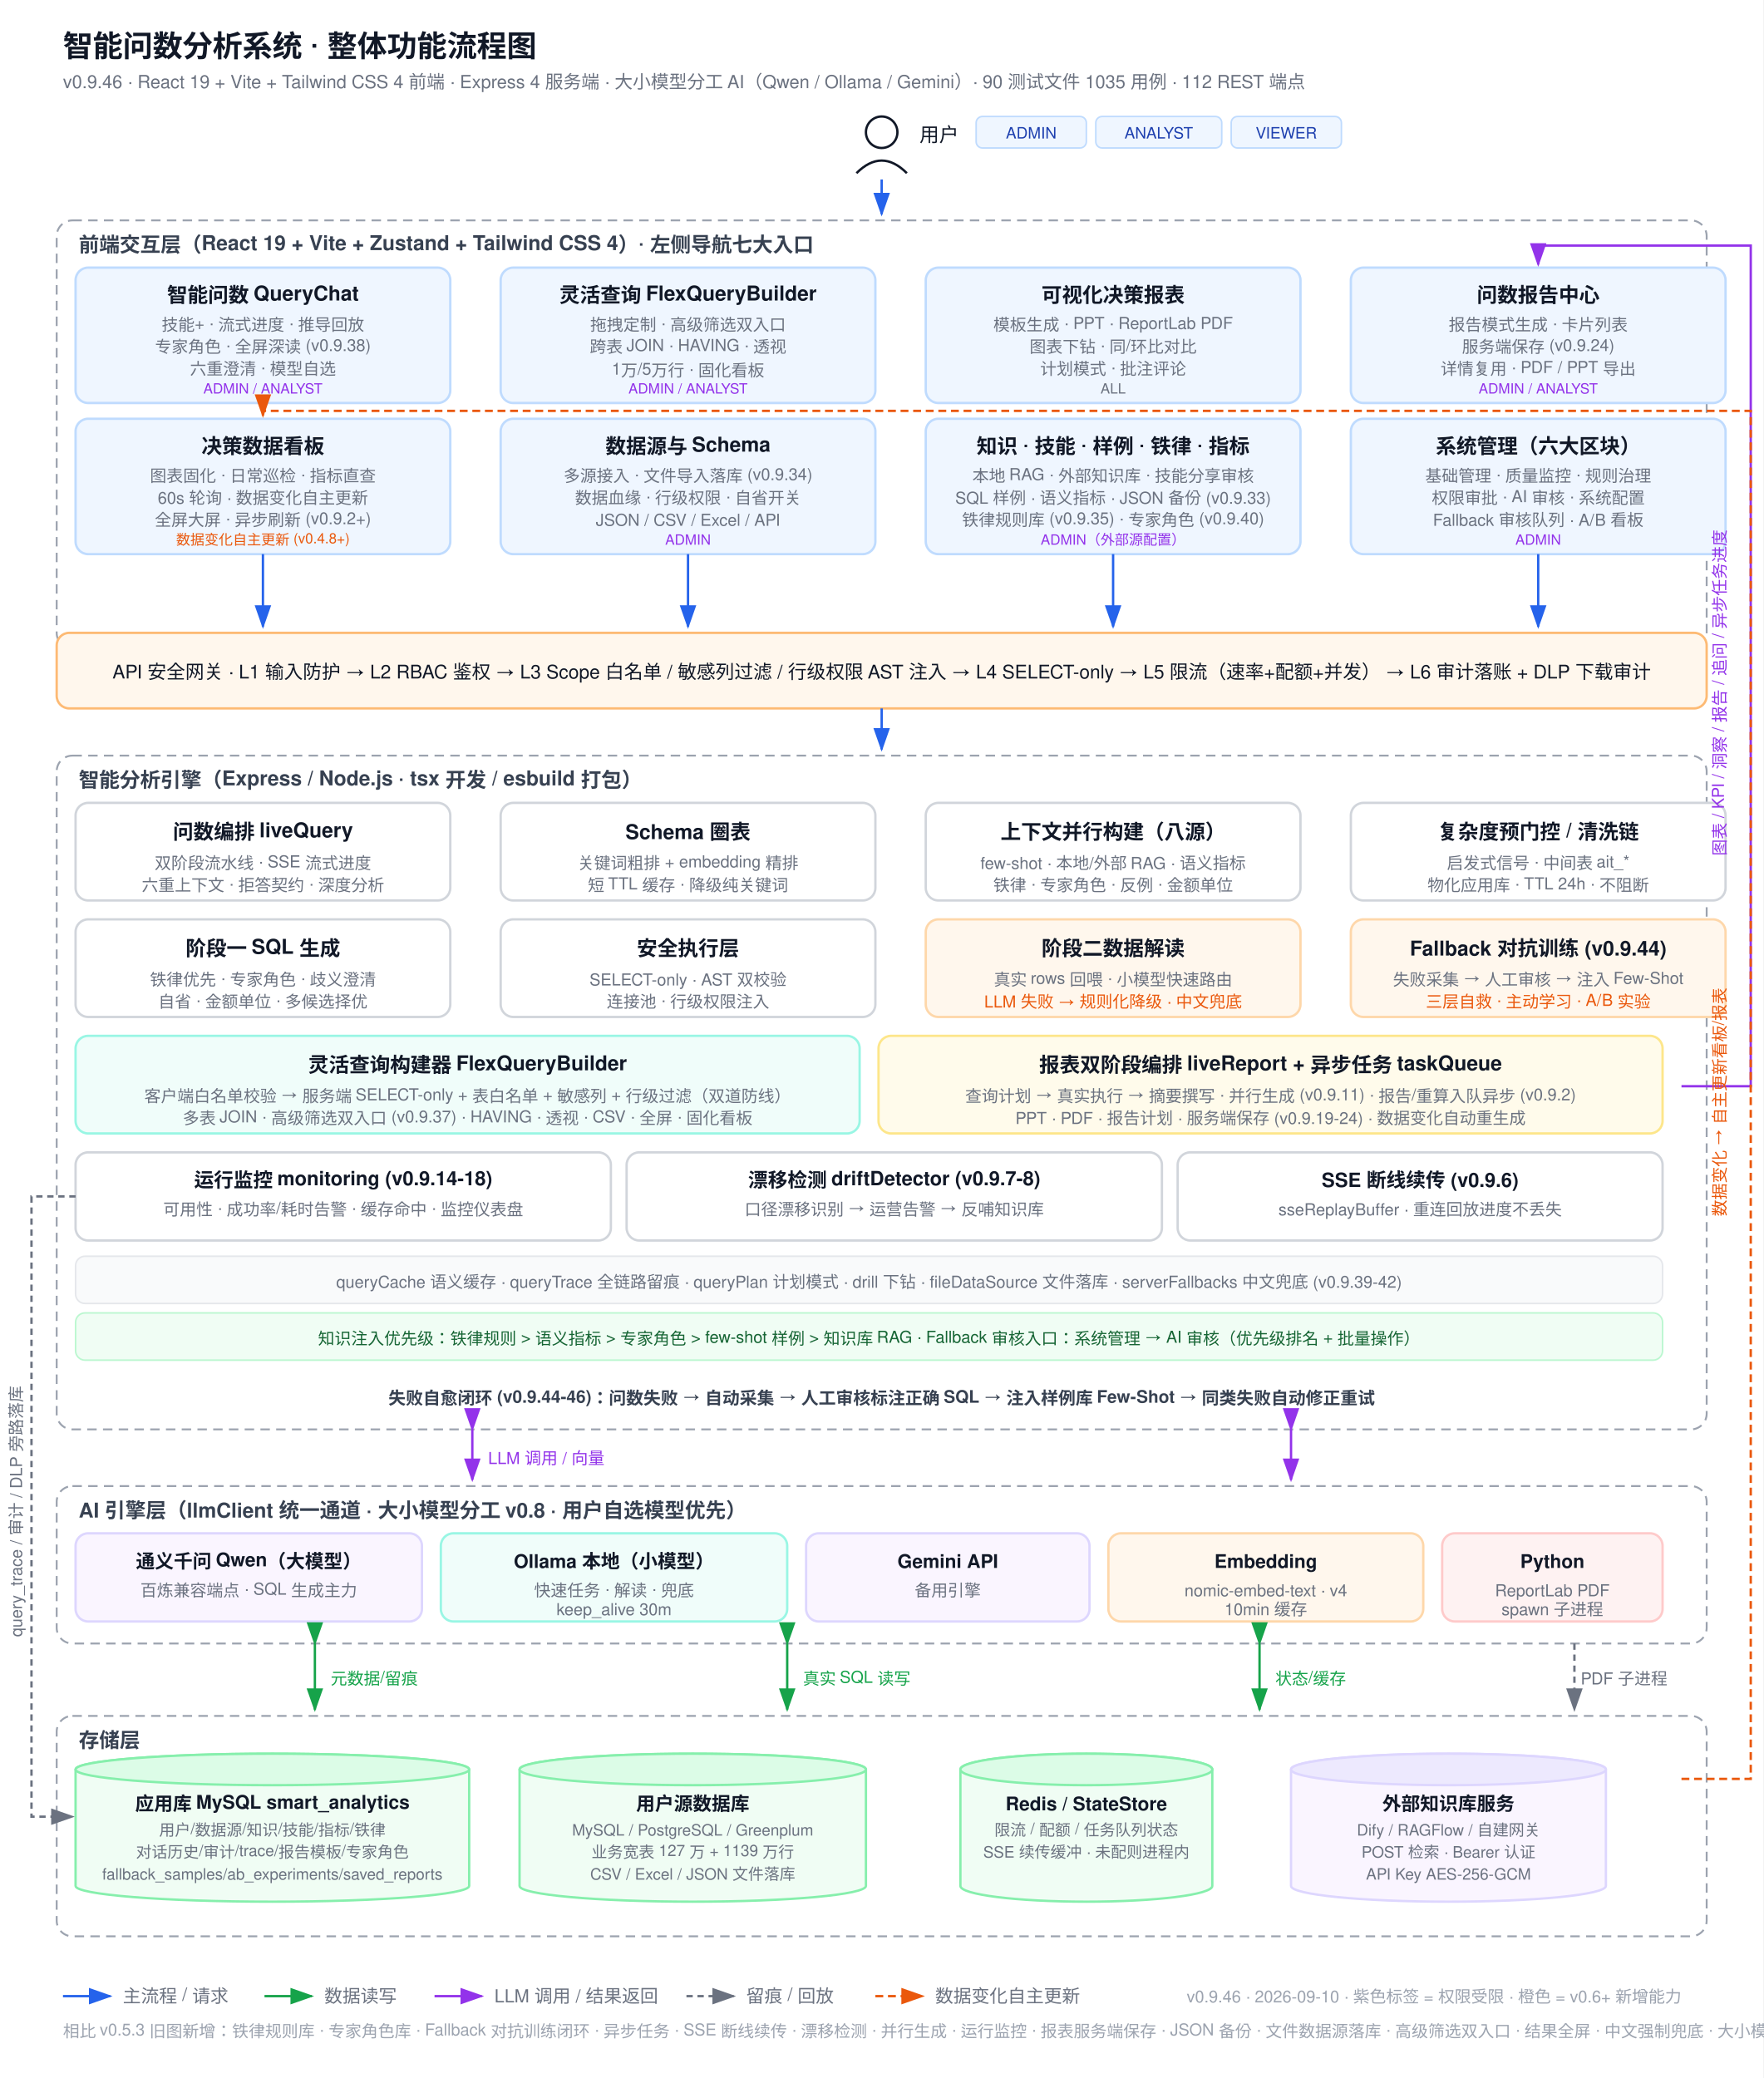
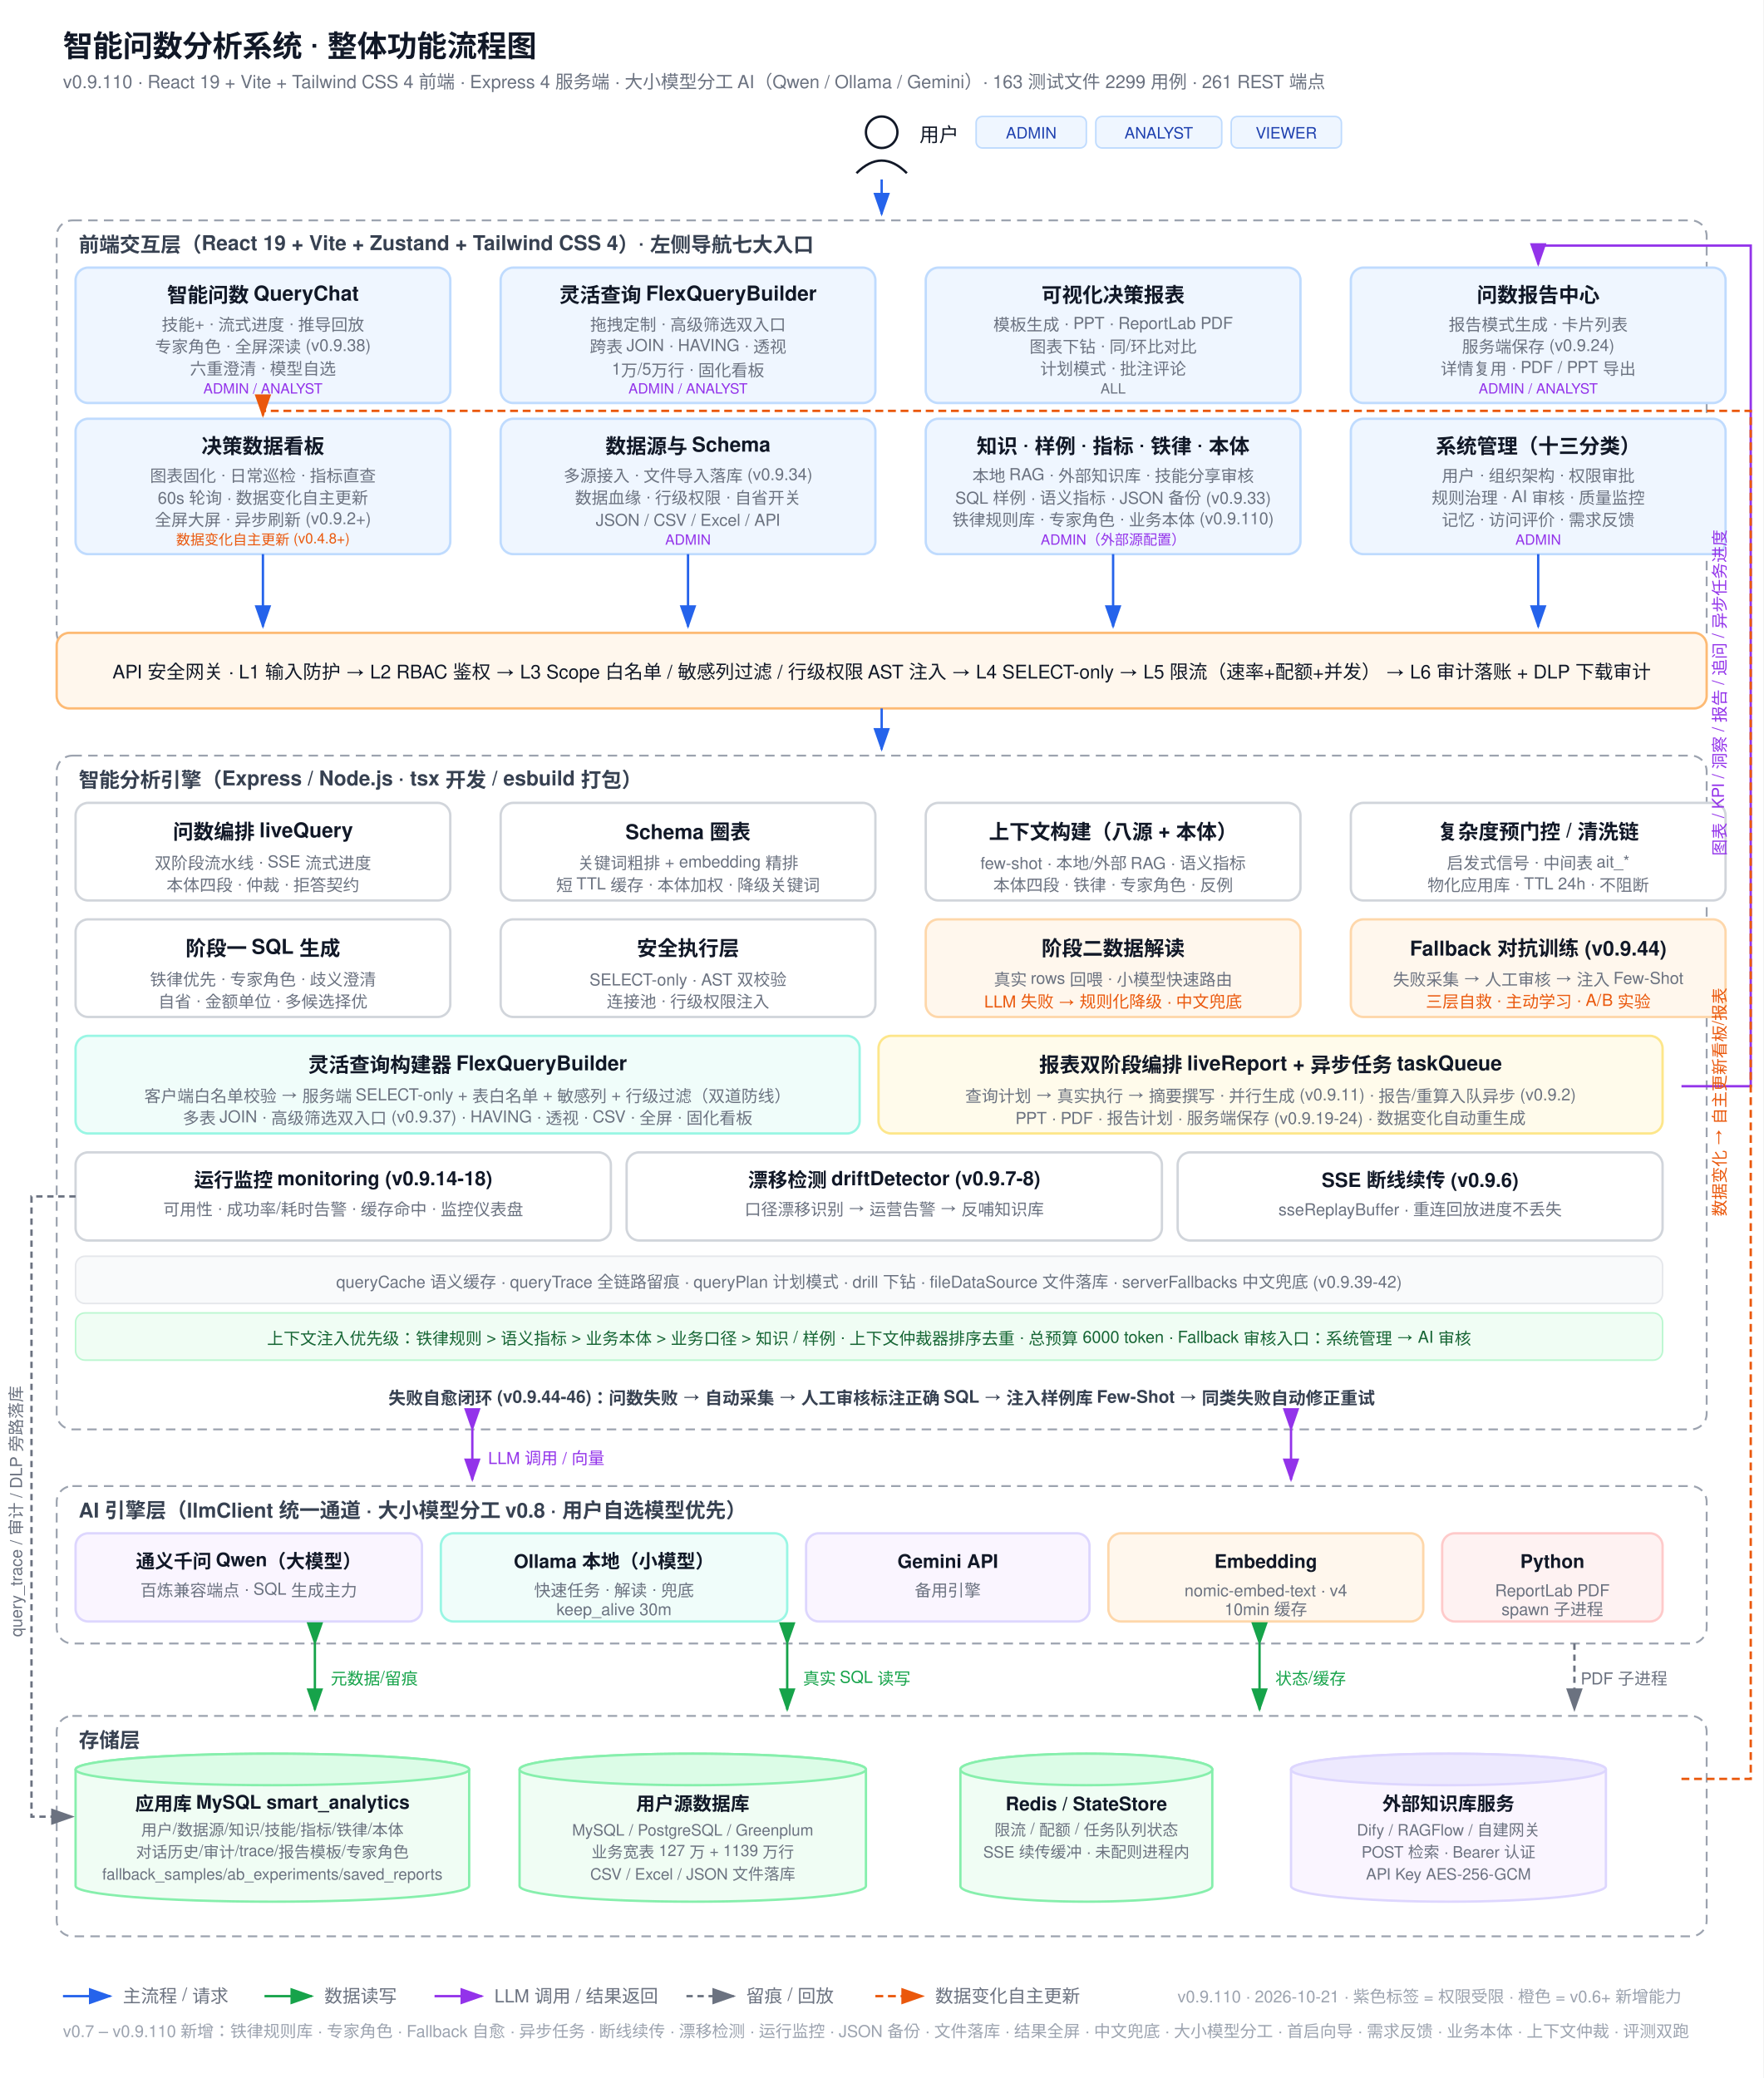
<svg xmlns="http://www.w3.org/2000/svg" viewBox="0 0 1120 1320" width="1120" height="1320">
  <style>text { font-family: "Helvetica Neue", Helvetica, Arial, "PingFang SC", "Microsoft YaHei", "SimHei", sans-serif; }</style>
  <defs>
    <marker id="ab" markerWidth="10" markerHeight="7" refX="9" refY="3.5" orient="auto">
      <polygon points="0 0, 10 3.5, 0 7" fill="#2563eb" />
    </marker>
    <marker id="ag" markerWidth="10" markerHeight="7" refX="9" refY="3.5" orient="auto">
      <polygon points="0 0, 10 3.5, 0 7" fill="#16a34a" />
    </marker>
    <marker id="ap" markerWidth="10" markerHeight="7" refX="9" refY="3.5" orient="auto">
      <polygon points="0 0, 10 3.5, 0 7" fill="#9333ea" />
    </marker>
    <marker id="agray" markerWidth="10" markerHeight="7" refX="9" refY="3.5" orient="auto">
      <polygon points="0 0, 10 3.5, 0 7" fill="#6b7280" />
    </marker>
    <marker id="ao" markerWidth="10" markerHeight="7" refX="9" refY="3.5" orient="auto">
      <polygon points="0 0, 10 3.5, 0 7" fill="#ea580c" />
    </marker>
  </defs>
  <rect width="1120" height="1320" fill="#ffffff" />
  <text x="40" y="36" font-size="19" font-weight="700" fill="#111827">智能问数分析系统 · 整体功能流程图</text>
-   <text x="40" y="56" font-size="11.5" fill="#6b7280">v0.9.46 · React 19 + Vite + Tailwind CSS 4 前端 · Express 4 服务端 · 大小模型分工 AI（Qwen / Ollama / Gemini）· 90 测试文件 1035 用例 · 112 REST 端点</text>
+   <text x="40" y="56" font-size="11.5" fill="#6b7280">v0.9.110 · React 19 + Vite + Tailwind CSS 4 前端 · Express 4 服务端 · 大小模型分工 AI（Qwen / Ollama / Gemini）· 163 测试文件 2299 用例 · 261 REST 端点</text>
  <circle cx="560" cy="84" r="10" fill="#ffffff" stroke="#111827" stroke-width="1.5" />
  <path d="M 544,110 Q 560,94 576,110" fill="none" stroke="#111827" stroke-width="1.5" />
  <text x="584" y="90" font-size="12.5" fill="#111827">用户</text>
  <rect x="620" y="74" width="70" height="20" rx="4" fill="#eff6ff" stroke="#bfdbfe" />
  <text x="655" y="88" font-size="10" fill="#1e40af" text-anchor="middle">ADMIN</text>
  <rect x="696" y="74" width="80" height="20" rx="4" fill="#eff6ff" stroke="#bfdbfe" />
  <text x="736" y="88" font-size="10" fill="#1e40af" text-anchor="middle">ANALYST</text>
  <rect x="782" y="74" width="70" height="20" rx="4" fill="#eff6ff" stroke="#bfdbfe" />
  <text x="817" y="88" font-size="10" fill="#1e40af" text-anchor="middle">VIEWER</text>
  <line x1="560" y1="114" x2="560" y2="136" stroke="#2563eb" stroke-width="1.5" marker-end="url(#ab)" />
  <rect x="36" y="140" width="1048" height="272" rx="10" fill="none" stroke="#9ca3af" stroke-width="1.2" stroke-dasharray="6,4" />
  <text x="50" y="160" font-size="13" font-weight="600" fill="#374151">前端交互层（React 19 + Vite + Zustand + Tailwind CSS 4）· 左侧导航七大入口</text>
  <rect x="48" y="170" width="238" height="86" rx="8" fill="#eff6ff" stroke="#bfdbfe" stroke-width="1.5" />
  <text x="167" y="192" font-size="13" font-weight="600" fill="#111827" text-anchor="middle">智能问数 QueryChat</text>
  <text x="167" y="210" font-size="10.5" fill="#6b7280" text-anchor="middle">技能+ · 流式进度 · 推导回放</text>
  <text x="167" y="224" font-size="10.5" fill="#6b7280" text-anchor="middle">专家角色 · 全屏深读 (v0.9.38)</text>
  <text x="167" y="238" font-size="10.5" fill="#6b7280" text-anchor="middle">六重澄清 · 模型自选</text>
  <text x="167" y="250" font-size="9" fill="#9333ea" text-anchor="middle">ADMIN / ANALYST</text>
  <rect x="318" y="170" width="238" height="86" rx="8" fill="#eff6ff" stroke="#bfdbfe" stroke-width="1.5" />
  <text x="437" y="192" font-size="13" font-weight="600" fill="#111827" text-anchor="middle">灵活查询 FlexQueryBuilder</text>
  <text x="437" y="210" font-size="10.5" fill="#6b7280" text-anchor="middle">拖拽定制 · 高级筛选双入口</text>
  <text x="437" y="224" font-size="10.5" fill="#6b7280" text-anchor="middle">跨表 JOIN · HAVING · 透视</text>
  <text x="437" y="238" font-size="10.5" fill="#6b7280" text-anchor="middle">1万/5万行 · 固化看板</text>
  <text x="437" y="250" font-size="9" fill="#9333ea" text-anchor="middle">ADMIN / ANALYST</text>
  <rect x="588" y="170" width="238" height="86" rx="8" fill="#eff6ff" stroke="#bfdbfe" stroke-width="1.5" />
  <text x="707" y="192" font-size="13" font-weight="600" fill="#111827" text-anchor="middle">可视化决策报表</text>
  <text x="707" y="210" font-size="10.5" fill="#6b7280" text-anchor="middle">模板生成 · PPT · ReportLab PDF</text>
  <text x="707" y="224" font-size="10.5" fill="#6b7280" text-anchor="middle">图表下钻 · 同/环比对比</text>
  <text x="707" y="238" font-size="10.5" fill="#6b7280" text-anchor="middle">计划模式 · 批注评论</text>
  <text x="707" y="250" font-size="9" fill="#6b7280" text-anchor="middle">ALL</text>
  <rect x="858" y="170" width="238" height="86" rx="8" fill="#eff6ff" stroke="#bfdbfe" stroke-width="1.5" />
  <text x="977" y="192" font-size="13" font-weight="600" fill="#111827" text-anchor="middle">问数报告中心</text>
  <text x="977" y="210" font-size="10.5" fill="#6b7280" text-anchor="middle">报告模式生成 · 卡片列表</text>
  <text x="977" y="224" font-size="10.5" fill="#6b7280" text-anchor="middle">服务端保存 (v0.9.24)</text>
  <text x="977" y="238" font-size="10.5" fill="#6b7280" text-anchor="middle">详情复用 · PDF / PPT 导出</text>
  <text x="977" y="250" font-size="9" fill="#9333ea" text-anchor="middle">ADMIN / ANALYST</text>
  <rect x="48" y="266" width="238" height="86" rx="8" fill="#eff6ff" stroke="#bfdbfe" stroke-width="1.5" />
  <text x="167" y="288" font-size="13" font-weight="600" fill="#111827" text-anchor="middle">决策数据看板</text>
  <text x="167" y="306" font-size="10.5" fill="#6b7280" text-anchor="middle">图表固化 · 日常巡检 · 指标直查</text>
  <text x="167" y="320" font-size="10.5" fill="#6b7280" text-anchor="middle">60s 轮询 · 数据变化自主更新</text>
  <text x="167" y="334" font-size="10.5" fill="#6b7280" text-anchor="middle">全屏大屏 · 异步刷新 (v0.9.2+)</text>
  <text x="167" y="346" font-size="9" fill="#ea580c" text-anchor="middle">数据变化自主更新 (v0.4.8+)</text>
  <rect x="318" y="266" width="238" height="86" rx="8" fill="#eff6ff" stroke="#bfdbfe" stroke-width="1.5" />
  <text x="437" y="288" font-size="13" font-weight="600" fill="#111827" text-anchor="middle">数据源与 Schema</text>
  <text x="437" y="306" font-size="10.5" fill="#6b7280" text-anchor="middle">多源接入 · 文件导入落库 (v0.9.34)</text>
  <text x="437" y="320" font-size="10.5" fill="#6b7280" text-anchor="middle">数据血缘 · 行级权限 · 自省开关</text>
  <text x="437" y="334" font-size="10.5" fill="#6b7280" text-anchor="middle">JSON / CSV / Excel / API</text>
  <text x="437" y="346" font-size="9" fill="#9333ea" text-anchor="middle">ADMIN</text>
  <rect x="588" y="266" width="238" height="86" rx="8" fill="#eff6ff" stroke="#bfdbfe" stroke-width="1.5" />
-   <text x="707" y="288" font-size="13" font-weight="600" fill="#111827" text-anchor="middle">知识 · 技能 · 样例 · 铁律 · 指标</text>
+   <text x="707" y="288" font-size="13" font-weight="600" fill="#111827" text-anchor="middle">知识 · 样例 · 指标 · 铁律 · 本体</text>
  <text x="707" y="306" font-size="10.5" fill="#6b7280" text-anchor="middle">本地 RAG · 外部知识库 · 技能分享审核</text>
  <text x="707" y="320" font-size="10.5" fill="#6b7280" text-anchor="middle">SQL 样例 · 语义指标 · JSON 备份 (v0.9.33)</text>
-   <text x="707" y="334" font-size="10.5" fill="#6b7280" text-anchor="middle">铁律规则库 (v0.9.35) · 专家角色 (v0.9.40)</text>
+   <text x="707" y="334" font-size="10.5" fill="#6b7280" text-anchor="middle">铁律规则库 · 专家角色 · 业务本体 (v0.9.110)</text>
  <text x="707" y="346" font-size="9" fill="#9333ea" text-anchor="middle">ADMIN（外部源配置）</text>
  <rect x="858" y="266" width="238" height="86" rx="8" fill="#eff6ff" stroke="#bfdbfe" stroke-width="1.5" />
-   <text x="977" y="288" font-size="13" font-weight="600" fill="#111827" text-anchor="middle">系统管理（六大区块）</text>
-   <text x="977" y="306" font-size="10.5" fill="#6b7280" text-anchor="middle">基础管理 · 质量监控 · 规则治理</text>
-   <text x="977" y="320" font-size="10.5" fill="#6b7280" text-anchor="middle">权限审批 · AI 审核 · 系统配置</text>
-   <text x="977" y="334" font-size="10.5" fill="#6b7280" text-anchor="middle">Fallback 审核队列 · A/B 看板</text>
+   <text x="977" y="288" font-size="13" font-weight="600" fill="#111827" text-anchor="middle">系统管理（十三分类）</text>
+   <text x="977" y="306" font-size="10.5" fill="#6b7280" text-anchor="middle">用户 · 组织架构 · 权限审批</text>
+   <text x="977" y="320" font-size="10.5" fill="#6b7280" text-anchor="middle">规则治理 · AI 审核 · 质量监控</text>
+   <text x="977" y="334" font-size="10.5" fill="#6b7280" text-anchor="middle">记忆 · 访问评价 · 需求反馈</text>
  <text x="977" y="346" font-size="9" fill="#9333ea" text-anchor="middle">ADMIN</text>
  <line x1="167" y1="352" x2="167" y2="398" stroke="#2563eb" stroke-width="1.5" marker-end="url(#ab)" />
  <line x1="437" y1="352" x2="437" y2="398" stroke="#2563eb" stroke-width="1.5" marker-end="url(#ab)" />
  <line x1="707" y1="352" x2="707" y2="398" stroke="#2563eb" stroke-width="1.5" marker-end="url(#ab)" />
  <line x1="977" y1="352" x2="977" y2="398" stroke="#2563eb" stroke-width="1.5" marker-end="url(#ab)" />
  <rect x="36" y="402" width="1048" height="48" rx="8" fill="#fff7ed" stroke="#fdba74" stroke-width="1.5" />
  <text x="560" y="431" font-size="12" font-weight="500" fill="#111827" text-anchor="middle">API 安全网关 · L1 输入防护 → L2 RBAC 鉴权 → L3 Scope 白名单 / 敏感列过滤 / 行级权限 AST 注入 → L4 SELECT-only → L5 限流（速率+配额+并发） → L6 审计落账 + DLP 下载审计</text>
  <line x1="560" y1="450" x2="560" y2="476" stroke="#2563eb" stroke-width="1.5" marker-end="url(#ab)" />
  <rect x="36" y="480" width="1048" height="428" rx="10" fill="none" stroke="#9ca3af" stroke-width="1.2" stroke-dasharray="6,4" />
  <text x="50" y="500" font-size="13" font-weight="600" fill="#374151">智能分析引擎（Express / Node.js · tsx 开发 / esbuild 打包）</text>
  <rect x="48" y="510" width="238" height="62" rx="8" fill="#ffffff" stroke="#d1d5db" stroke-width="1.5" />
  <text x="167" y="533" font-size="13" font-weight="600" fill="#111827" text-anchor="middle">问数编排 liveQuery</text>
  <text x="167" y="552" font-size="10.5" fill="#6b7280" text-anchor="middle">双阶段流水线 · SSE 流式进度</text>
-   <text x="167" y="566" font-size="10.5" fill="#6b7280" text-anchor="middle">六重上下文 · 拒答契约 · 深度分析</text>
+   <text x="167" y="566" font-size="10.5" fill="#6b7280" text-anchor="middle">本体四段 · 仲裁 · 拒答契约</text>
  <rect x="318" y="510" width="238" height="62" rx="8" fill="#ffffff" stroke="#d1d5db" stroke-width="1.5" />
  <text x="437" y="533" font-size="13" font-weight="600" fill="#111827" text-anchor="middle">Schema 圈表</text>
  <text x="437" y="552" font-size="10.5" fill="#6b7280" text-anchor="middle">关键词粗排 + embedding 精排</text>
-   <text x="437" y="566" font-size="10.5" fill="#6b7280" text-anchor="middle">短 TTL 缓存 · 降级纯关键词</text>
+   <text x="437" y="566" font-size="10.5" fill="#6b7280" text-anchor="middle">短 TTL 缓存 · 本体加权 · 降级关键词</text>
  <rect x="588" y="510" width="238" height="62" rx="8" fill="#ffffff" stroke="#d1d5db" stroke-width="1.5" />
-   <text x="707" y="533" font-size="13" font-weight="600" fill="#111827" text-anchor="middle">上下文并行构建（八源）</text>
+   <text x="707" y="533" font-size="13" font-weight="600" fill="#111827" text-anchor="middle">上下文构建（八源 + 本体）</text>
  <text x="707" y="552" font-size="10.5" fill="#6b7280" text-anchor="middle">few-shot · 本地/外部 RAG · 语义指标</text>
-   <text x="707" y="566" font-size="10.5" fill="#6b7280" text-anchor="middle">铁律 · 专家角色 · 反例 · 金额单位</text>
+   <text x="707" y="566" font-size="10.5" fill="#6b7280" text-anchor="middle">本体四段 · 铁律 · 专家角色 · 反例</text>
  <rect x="858" y="510" width="238" height="62" rx="8" fill="#ffffff" stroke="#d1d5db" stroke-width="1.5" />
  <text x="977" y="533" font-size="13" font-weight="600" fill="#111827" text-anchor="middle">复杂度预门控 / 清洗链</text>
  <text x="977" y="552" font-size="10.5" fill="#6b7280" text-anchor="middle">启发式信号 · 中间表 ait_*</text>
  <text x="977" y="566" font-size="10.5" fill="#6b7280" text-anchor="middle">物化应用库 · TTL 24h · 不阻断</text>
  <rect x="48" y="584" width="238" height="62" rx="8" fill="#ffffff" stroke="#d1d5db" stroke-width="1.5" />
  <text x="167" y="607" font-size="13" font-weight="600" fill="#111827" text-anchor="middle">阶段一 SQL 生成</text>
  <text x="167" y="626" font-size="10.5" fill="#6b7280" text-anchor="middle">铁律优先 · 专家角色 · 歧义澄清</text>
  <text x="167" y="640" font-size="10.5" fill="#6b7280" text-anchor="middle">自省 · 金额单位 · 多候选择优</text>
  <rect x="318" y="584" width="238" height="62" rx="8" fill="#ffffff" stroke="#d1d5db" stroke-width="1.5" />
  <text x="437" y="607" font-size="13" font-weight="600" fill="#111827" text-anchor="middle">安全执行层</text>
  <text x="437" y="626" font-size="10.5" fill="#6b7280" text-anchor="middle">SELECT-only · AST 双校验</text>
  <text x="437" y="640" font-size="10.5" fill="#6b7280" text-anchor="middle">连接池 · 行级权限注入</text>
  <rect x="588" y="584" width="238" height="62" rx="8" fill="#fff7ed" stroke="#fed7aa" stroke-width="1.5" />
  <text x="707" y="607" font-size="13" font-weight="600" fill="#111827" text-anchor="middle">阶段二数据解读</text>
  <text x="707" y="626" font-size="10.5" fill="#6b7280" text-anchor="middle">真实 rows 回喂 · 小模型快速路由</text>
  <text x="707" y="640" font-size="10.5" fill="#ea580c" text-anchor="middle">LLM 失败 → 规则化降级 · 中文兜底</text>
  <rect x="858" y="584" width="238" height="62" rx="8" fill="#fff7ed" stroke="#fed7aa" stroke-width="1.5" />
  <text x="977" y="607" font-size="13" font-weight="600" fill="#111827" text-anchor="middle">Fallback 对抗训练 (v0.9.44)</text>
  <text x="977" y="626" font-size="10.5" fill="#6b7280" text-anchor="middle">失败采集 → 人工审核 → 注入 Few-Shot</text>
  <text x="977" y="640" font-size="10.5" fill="#ea580c" text-anchor="middle">三层自救 · 主动学习 · A/B 实验</text>
  <rect x="48" y="658" width="498" height="62" rx="8" fill="#f0fdfa" stroke="#99f6e4" stroke-width="1.5" />
  <text x="297" y="681" font-size="13" font-weight="600" fill="#111827" text-anchor="middle">灵活查询构建器 FlexQueryBuilder</text>
  <text x="297" y="700" font-size="10.5" fill="#6b7280" text-anchor="middle">客户端白名单校验 → 服务端 SELECT-only + 表白名单 + 敏感列 + 行级过滤（双道防线）</text>
  <text x="297" y="714" font-size="10.5" fill="#6b7280" text-anchor="middle">多表 JOIN · 高级筛选双入口 (v0.9.37) · HAVING · 透视 · CSV · 全屏 · 固化看板</text>
  <rect x="558" y="658" width="498" height="62" rx="8" fill="#fffbeb" stroke="#fde68a" stroke-width="1.5" />
  <text x="807" y="681" font-size="13" font-weight="600" fill="#111827" text-anchor="middle">报表双阶段编排 liveReport + 异步任务 taskQueue</text>
  <text x="807" y="700" font-size="10.5" fill="#6b7280" text-anchor="middle">查询计划 → 真实执行 → 摘要撰写 · 并行生成 (v0.9.11) · 报告/重算入队异步 (v0.9.2)</text>
  <text x="807" y="714" font-size="10.5" fill="#6b7280" text-anchor="middle">PPT · PDF · 报告计划 · 服务端保存 (v0.9.19-24) · 数据变化自动重生成</text>
  <rect x="48" y="732" width="340" height="56" rx="8" fill="#ffffff" stroke="#d1d5db" stroke-width="1.5" />
  <text x="218" y="754" font-size="12.5" font-weight="600" fill="#111827" text-anchor="middle">运行监控 monitoring (v0.9.14-18)</text>
  <text x="218" y="772" font-size="10.5" fill="#6b7280" text-anchor="middle">可用性 · 成功率/耗时告警 · 缓存命中 · 监控仪表盘</text>
  <rect x="398" y="732" width="340" height="56" rx="8" fill="#ffffff" stroke="#d1d5db" stroke-width="1.5" />
  <text x="568" y="754" font-size="12.5" font-weight="600" fill="#111827" text-anchor="middle">漂移检测 driftDetector (v0.9.7-8)</text>
  <text x="568" y="772" font-size="10.5" fill="#6b7280" text-anchor="middle">口径漂移识别 → 运营告警 → 反哺知识库</text>
  <rect x="748" y="732" width="308" height="56" rx="8" fill="#ffffff" stroke="#d1d5db" stroke-width="1.5" />
  <text x="902" y="754" font-size="12.5" font-weight="600" fill="#111827" text-anchor="middle">SSE 断线续传 (v0.9.6)</text>
  <text x="902" y="772" font-size="10.5" fill="#6b7280" text-anchor="middle">sseReplayBuffer · 重连回放进度不丢失</text>
  <rect x="48" y="798" width="1008" height="30" rx="6" fill="#f9fafb" stroke="#e5e7eb" stroke-width="1" />
  <text x="552" y="818" font-size="10.5" fill="#6b7280" text-anchor="middle">queryCache 语义缓存 · queryTrace 全链路留痕 · queryPlan 计划模式 · drill 下钻 · fileDataSource 文件落库 · serverFallbacks 中文兜底 (v0.9.39-42)</text>
  <rect x="48" y="834" width="1008" height="30" rx="6" fill="#f0fdf4" stroke="#bbf7d0" stroke-width="1" />
-   <text x="552" y="854" font-size="10.5" fill="#166534" text-anchor="middle">知识注入优先级：铁律规则 &gt; 语义指标 &gt; 专家角色 &gt; few-shot 样例 &gt; 知识库 RAG · Fallback 审核入口：系统管理 → AI 审核（优先级排名 + 批量操作）</text>
+   <text x="552" y="854" font-size="10.5" fill="#166534" text-anchor="middle">上下文注入优先级：铁律规则 &gt; 语义指标 &gt; 业务本体 &gt; 业务口径 &gt; 知识 / 样例 · 上下文仲裁器排序去重 · 总预算 6000 token · Fallback 审核入口：系统管理 → AI 审核</text>
  <text x="560" y="892" font-size="11" fill="#374151" text-anchor="middle" font-weight="600">失败自愈闭环 (v0.9.44-46)：问数失败 → 自动采集 → 人工审核标注正确 SQL → 注入样例库 Few-Shot → 同类失败自动修正重试</text>
  <line x1="300" y1="908" x2="300" y2="940" stroke="#9333ea" stroke-width="1.5" marker-start="url(#ap)" marker-end="url(#ap)" />
  <line x1="820" y1="908" x2="820" y2="940" stroke="#9333ea" stroke-width="1.5" marker-start="url(#ap)" marker-end="url(#ap)" />
  <text x="310" y="930" font-size="10.5" fill="#9333ea">LLM 调用 / 向量</text>
  <rect x="36" y="944" width="1048" height="100" rx="10" fill="none" stroke="#9ca3af" stroke-width="1.2" stroke-dasharray="6,4" />
  <text x="50" y="964" font-size="13" font-weight="600" fill="#374151">AI 引擎层（llmClient 统一通道 · 大小模型分工 v0.8 · 用户自选模型优先）</text>
  <rect x="48" y="974" width="220" height="56" rx="8" fill="#faf5ff" stroke="#ddd6fe" stroke-width="1.5" />
  <text x="158" y="996" font-size="12" font-weight="600" fill="#111827" text-anchor="middle">通义千问 Qwen（大模型）</text>
  <text x="158" y="1014" font-size="10.5" fill="#6b7280" text-anchor="middle">百炼兼容端点 · SQL 生成主力</text>
  <rect x="280" y="974" width="220" height="56" rx="8" fill="#f0fdfa" stroke="#99f6e4" stroke-width="1.5" />
  <text x="390" y="996" font-size="12" font-weight="600" fill="#111827" text-anchor="middle">Ollama 本地（小模型）</text>
  <text x="390" y="1014" font-size="10.5" fill="#6b7280" text-anchor="middle">快速任务 · 解读 · 兜底</text>
  <text x="390" y="1026" font-size="10.5" fill="#6b7280" text-anchor="middle">keep_alive 30m</text>
  <rect x="512" y="974" width="180" height="56" rx="8" fill="#faf5ff" stroke="#ddd6fe" stroke-width="1.5" />
  <text x="602" y="996" font-size="12" font-weight="600" fill="#111827" text-anchor="middle">Gemini API</text>
  <text x="602" y="1014" font-size="10.5" fill="#6b7280" text-anchor="middle">备用引擎</text>
  <rect x="704" y="974" width="200" height="56" rx="8" fill="#fff7ed" stroke="#fed7aa" stroke-width="1.5" />
  <text x="804" y="996" font-size="12" font-weight="600" fill="#111827" text-anchor="middle">Embedding</text>
  <text x="804" y="1014" font-size="10.5" fill="#6b7280" text-anchor="middle">nomic-embed-text · v4</text>
  <text x="804" y="1026" font-size="10.5" fill="#6b7280" text-anchor="middle">10min 缓存</text>
  <rect x="916" y="974" width="140" height="56" rx="8" fill="#fef2f2" stroke="#fecaca" stroke-width="1.5" />
  <text x="986" y="996" font-size="12" font-weight="600" fill="#111827" text-anchor="middle">Python</text>
  <text x="986" y="1014" font-size="10.5" fill="#6b7280" text-anchor="middle">ReportLab PDF</text>
  <text x="986" y="1026" font-size="10.5" fill="#6b7280" text-anchor="middle">spawn 子进程</text>
  <line x1="200" y1="1044" x2="200" y2="1086" stroke="#16a34a" stroke-width="1.5" marker-start="url(#ag)" marker-end="url(#ag)" />
  <line x1="500" y1="1044" x2="500" y2="1086" stroke="#16a34a" stroke-width="1.5" marker-start="url(#ag)" marker-end="url(#ag)" />
  <line x1="800" y1="1044" x2="800" y2="1086" stroke="#16a34a" stroke-width="1.5" marker-start="url(#ag)" marker-end="url(#ag)" />
  <line x1="1000" y1="1044" x2="1000" y2="1086" stroke="#6b7280" stroke-width="1.5" stroke-dasharray="4,3" marker-end="url(#agray)" />
  <text x="210" y="1070" font-size="10.5" fill="#16a34a">元数据/留痕</text>
  <text x="510" y="1070" font-size="10.5" fill="#16a34a">真实 SQL 读写</text>
  <text x="810" y="1070" font-size="10.5" fill="#16a34a">状态/缓存</text>
  <text x="1004" y="1070" font-size="10.5" fill="#6b7280">PDF 子进程</text>
  <rect x="36" y="1090" width="1048" height="140" rx="10" fill="none" stroke="#9ca3af" stroke-width="1.2" stroke-dasharray="6,4" />
  <text x="50" y="1110" font-size="13" font-weight="600" fill="#374151">存储层</text>
  <path d="M 48,1124 A 125,10 0 0 1 298,1124 L 298,1198 A 125,10 0 0 1 48,1198 Z" fill="#f0fdf4" stroke="#86efac" stroke-width="1.5" />
  <ellipse cx="173" cy="1124" rx="125" ry="10" fill="#dcfce7" stroke="#86efac" stroke-width="1.5" />
  <text x="173" y="1150" font-size="12" font-weight="600" fill="#111827" text-anchor="middle">应用库 MySQL smart_analytics</text>
-   <text x="173" y="1166" font-size="10" fill="#6b7280" text-anchor="middle">用户/数据源/知识/技能/指标/铁律</text>
+   <text x="173" y="1166" font-size="10" fill="#6b7280" text-anchor="middle">用户/数据源/知识/技能/指标/铁律/本体</text>
  <text x="173" y="1180" font-size="10" fill="#6b7280" text-anchor="middle">对话历史/审计/trace/报告模板/专家角色</text>
  <text x="173" y="1194" font-size="10" fill="#6b7280" text-anchor="middle">fallback_samples/ab_experiments/saved_reports</text>
  <path d="M 330,1124 A 110,10 0 0 1 550,1124 L 550,1198 A 110,10 0 0 1 330,1198 Z" fill="#f0fdf4" stroke="#86efac" stroke-width="1.5" />
  <ellipse cx="440" cy="1124" rx="110" ry="10" fill="#dcfce7" stroke="#86efac" stroke-width="1.5" />
  <text x="440" y="1150" font-size="12" font-weight="600" fill="#111827" text-anchor="middle">用户源数据库</text>
  <text x="440" y="1166" font-size="10" fill="#6b7280" text-anchor="middle">MySQL / PostgreSQL / Greenplum</text>
  <text x="440" y="1180" font-size="10" fill="#6b7280" text-anchor="middle">业务宽表 127 万 + 1139 万行</text>
  <text x="440" y="1194" font-size="10" fill="#6b7280" text-anchor="middle">CSV / Excel / JSON 文件落库</text>
  <path d="M 610,1124 A 80,10 0 0 1 770,1124 L 770,1198 A 80,10 0 0 1 610,1198 Z" fill="#f0fdf4" stroke="#86efac" stroke-width="1.5" />
  <ellipse cx="690" cy="1124" rx="80" ry="10" fill="#dcfce7" stroke="#86efac" stroke-width="1.5" />
  <text x="690" y="1150" font-size="12" font-weight="600" fill="#111827" text-anchor="middle">Redis / StateStore</text>
  <text x="690" y="1166" font-size="10" fill="#6b7280" text-anchor="middle">限流 / 配额 / 任务队列状态</text>
  <text x="690" y="1180" font-size="10" fill="#6b7280" text-anchor="middle">SSE 续传缓冲 · 未配则进程内</text>
  <text x="690" y="1194" font-size="10" fill="#6b7280" text-anchor="middle" />
  <path d="M 820,1124 A 100,10 0 0 1 1020,1124 L 1020,1198 A 100,10 0 0 1 820,1198 Z" fill="#faf5ff" stroke="#ddd6fe" stroke-width="1.5" />
  <ellipse cx="920" cy="1124" rx="100" ry="10" fill="#ede9fe" stroke="#ddd6fe" stroke-width="1.5" />
  <text x="920" y="1150" font-size="12" font-weight="600" fill="#111827" text-anchor="middle">外部知识库服务</text>
  <text x="920" y="1166" font-size="10" fill="#6b7280" text-anchor="middle">Dify / RAGFlow / 自建网关</text>
  <text x="920" y="1180" font-size="10" fill="#6b7280" text-anchor="middle">POST 检索 · Bearer 认证</text>
  <text x="920" y="1194" font-size="10" fill="#6b7280" text-anchor="middle">API Key AES-256-GCM</text>
  <path d="M 48,760 L 20,760 L 20,1154 L 46,1154" stroke="#6b7280" stroke-width="1.5" stroke-dasharray="4,3" fill="none" marker-end="url(#agray)" />
  <text x="14" y="960" font-size="10.5" fill="#6b7280" transform="rotate(-90 14 960)" text-anchor="middle">query_trace / 审计 / DLP 旁路落库</text>
  <path d="M 1068,690 L 1112,690 L 1112,156 L 977,156 L 977,168" stroke="#9333ea" stroke-width="1.5" fill="none" marker-end="url(#ap)" />
  <text x="1096" y="440" font-size="10.5" fill="#9333ea" transform="rotate(-90 1096 440)" text-anchor="middle">图表 / KPI / 洞察 / 报告 / 追问 / 异步任务进度</text>
  <path d="M 1068,1130 L 1112,1130 L 1112,261 L 167,261 L 167,264" stroke="#ea580c" stroke-width="1.5" stroke-dasharray="5,3" fill="none" marker-end="url(#ao)" />
  <text x="1096" y="700" font-size="10.5" fill="#ea580c" transform="rotate(-90 1096 700)" text-anchor="middle">数据变化 → 自主更新看板/报表</text>
  <line x1="40" y1="1268" x2="70" y2="1268" stroke="#2563eb" stroke-width="1.5" marker-end="url(#ab)" />
  <text x="78" y="1272" font-size="11.5" fill="#6b7280">主流程 / 请求</text>
  <line x1="168" y1="1268" x2="198" y2="1268" stroke="#16a34a" stroke-width="1.5" marker-end="url(#ag)" />
  <text x="206" y="1272" font-size="11.5" fill="#6b7280">数据读写</text>
  <line x1="276" y1="1268" x2="306" y2="1268" stroke="#9333ea" stroke-width="1.5" marker-end="url(#ap)" />
  <text x="314" y="1272" font-size="11.5" fill="#6b7280">LLM 调用 / 结果返回</text>
  <line x1="436" y1="1268" x2="466" y2="1268" stroke="#6b7280" stroke-width="1.5" stroke-dasharray="4,3" marker-end="url(#agray)" />
  <text x="474" y="1272" font-size="11.5" fill="#6b7280">留痕 / 回放</text>
  <line x1="556" y1="1268" x2="586" y2="1268" stroke="#ea580c" stroke-width="1.5" stroke-dasharray="5,3" marker-end="url(#ao)" />
  <text x="594" y="1272" font-size="11.5" fill="#6b7280">数据变化自主更新</text>
-   <text x="1068" y="1272" font-size="10.5" fill="#9ca3af" text-anchor="end">v0.9.46 · 2026-09-10 · 紫色标签 = 权限受限 · 橙色 = v0.6+ 新增能力</text>
-   <text x="40" y="1294" font-size="10.5" fill="#9ca3af">相比 v0.5.3 旧图新增：铁律规则库 · 专家角色库 · Fallback 对抗训练闭环 · 异步任务 · SSE 断线续传 · 漂移检测 · 并行生成 · 运行监控 · 报表服务端保存 · JSON 备份 · 文件数据源落库 · 高级筛选双入口 · 结果全屏 · 中文强制兜底 · 大小模型分工</text>
+   <text x="1068" y="1272" font-size="10.5" fill="#9ca3af" text-anchor="end">v0.9.110 · 2026-10-21 · 紫色标签 = 权限受限 · 橙色 = v0.6+ 新增能力</text>
+   <text x="40" y="1294" font-size="10.5" fill="#9ca3af">v0.7 – v0.9.110 新增：铁律规则库 · 专家角色 · Fallback 自愈 · 异步任务 · 断线续传 · 漂移检测 · 运行监控 · JSON 备份 · 文件落库 · 结果全屏 · 中文兜底 · 大小模型分工 · 首启向导 · 需求反馈 · 业务本体 · 上下文仲裁 · 评测双跑</text>
</svg>
